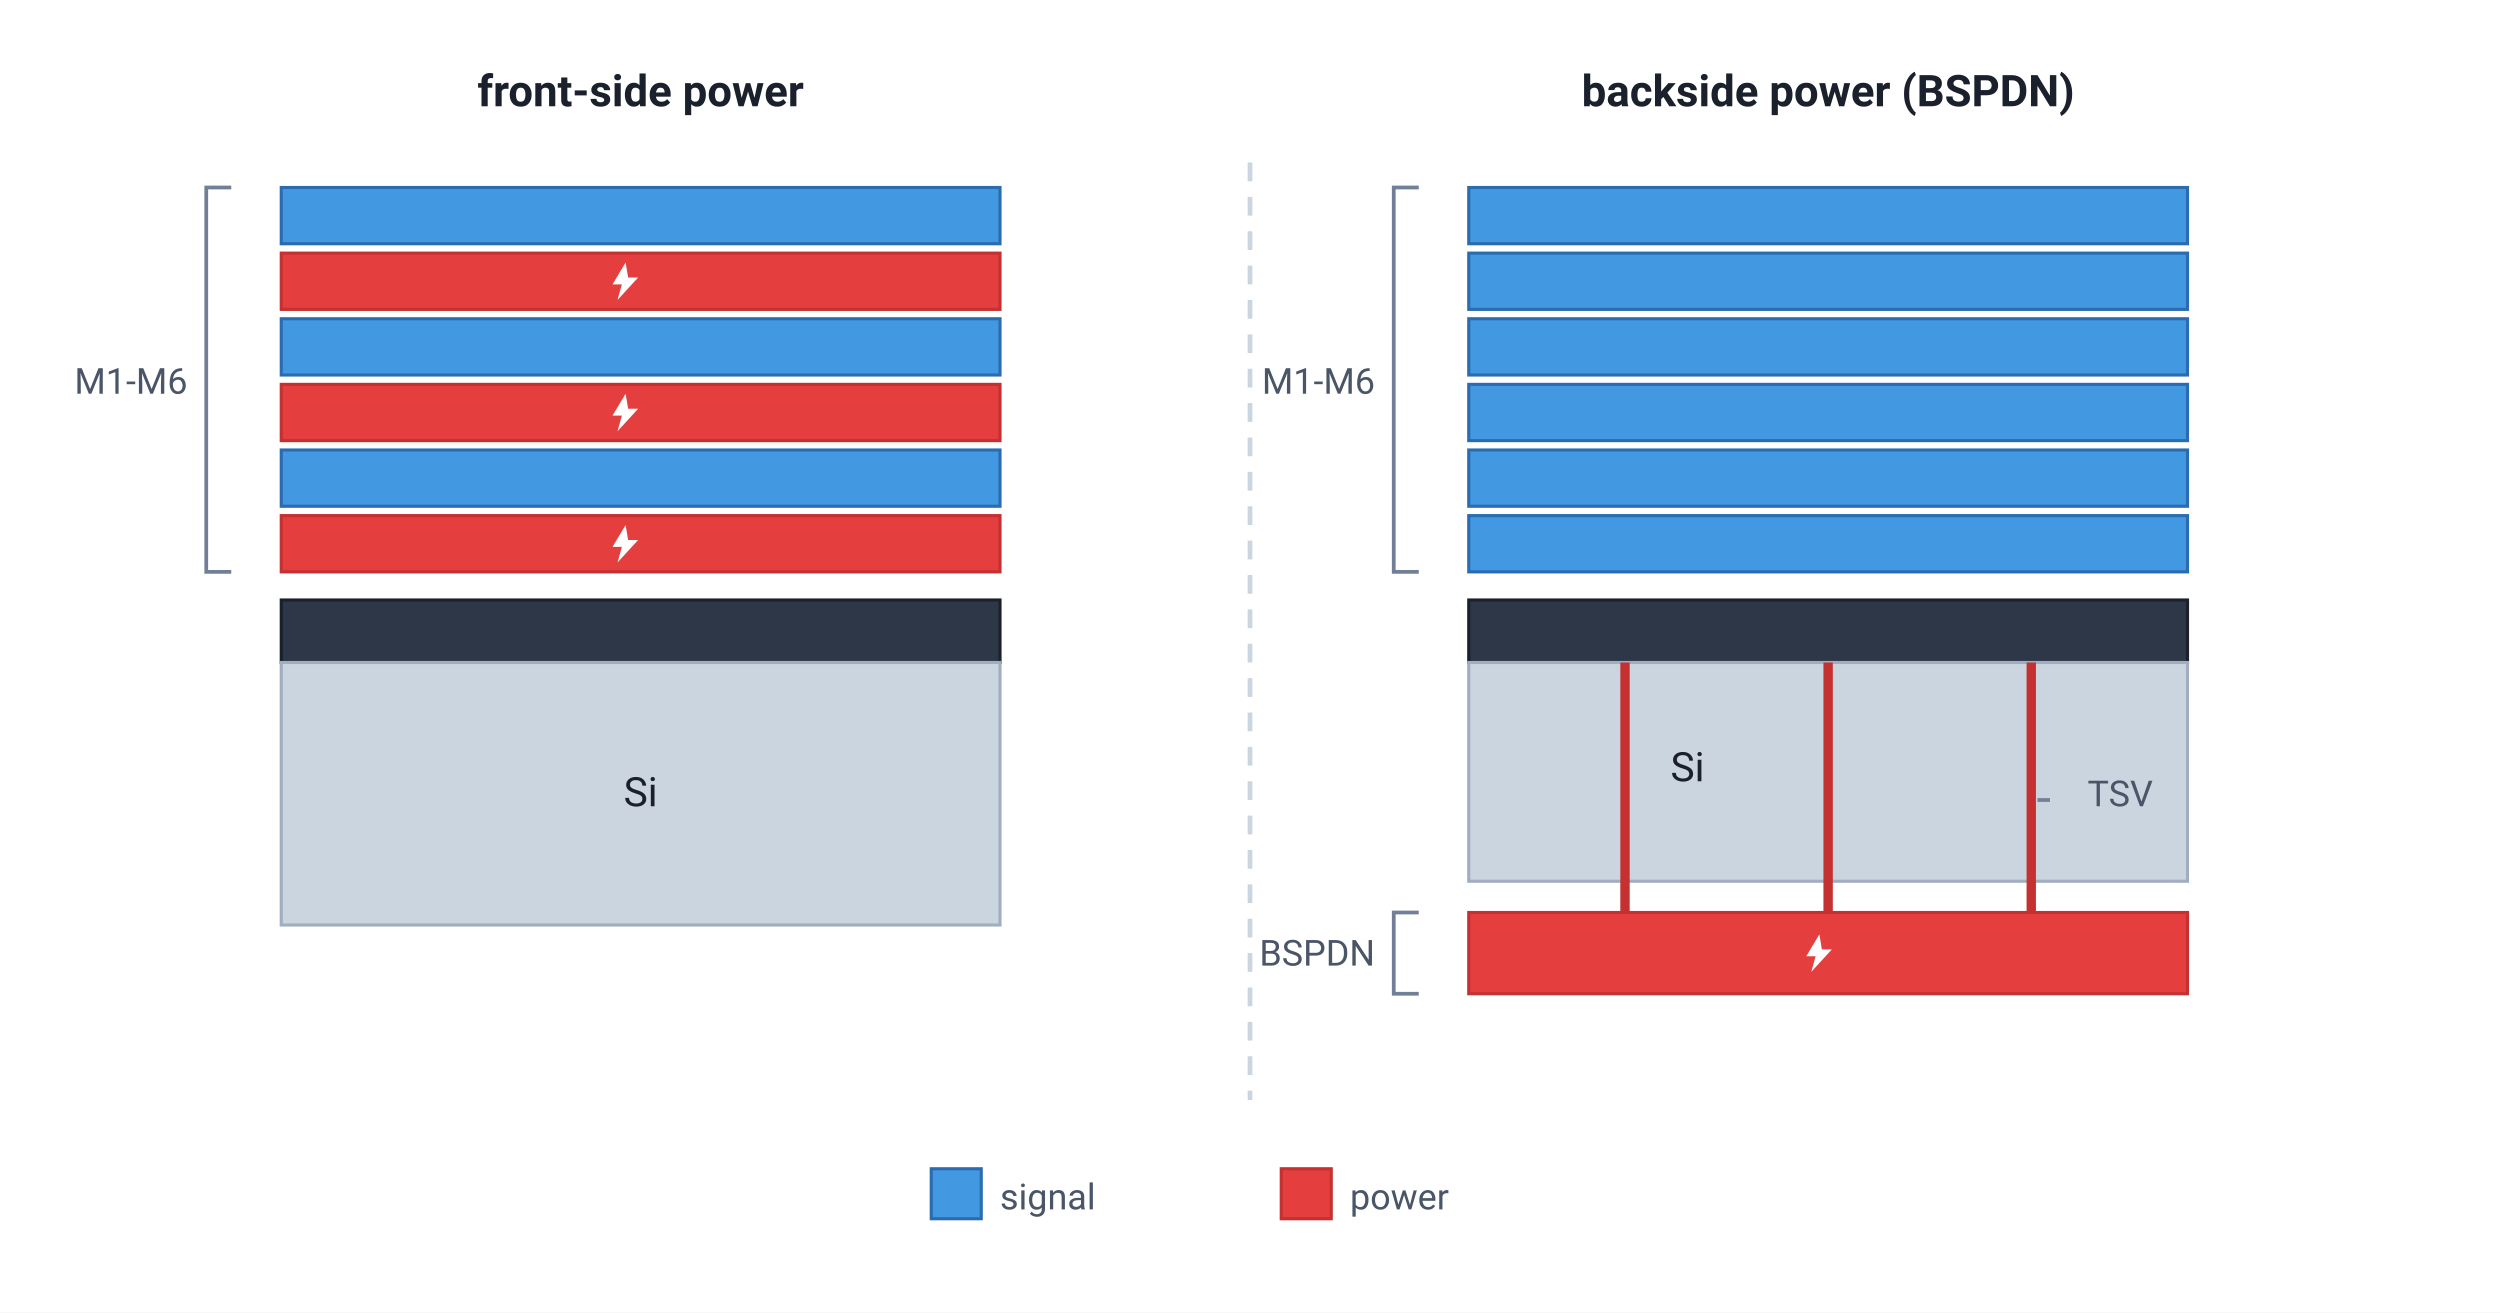
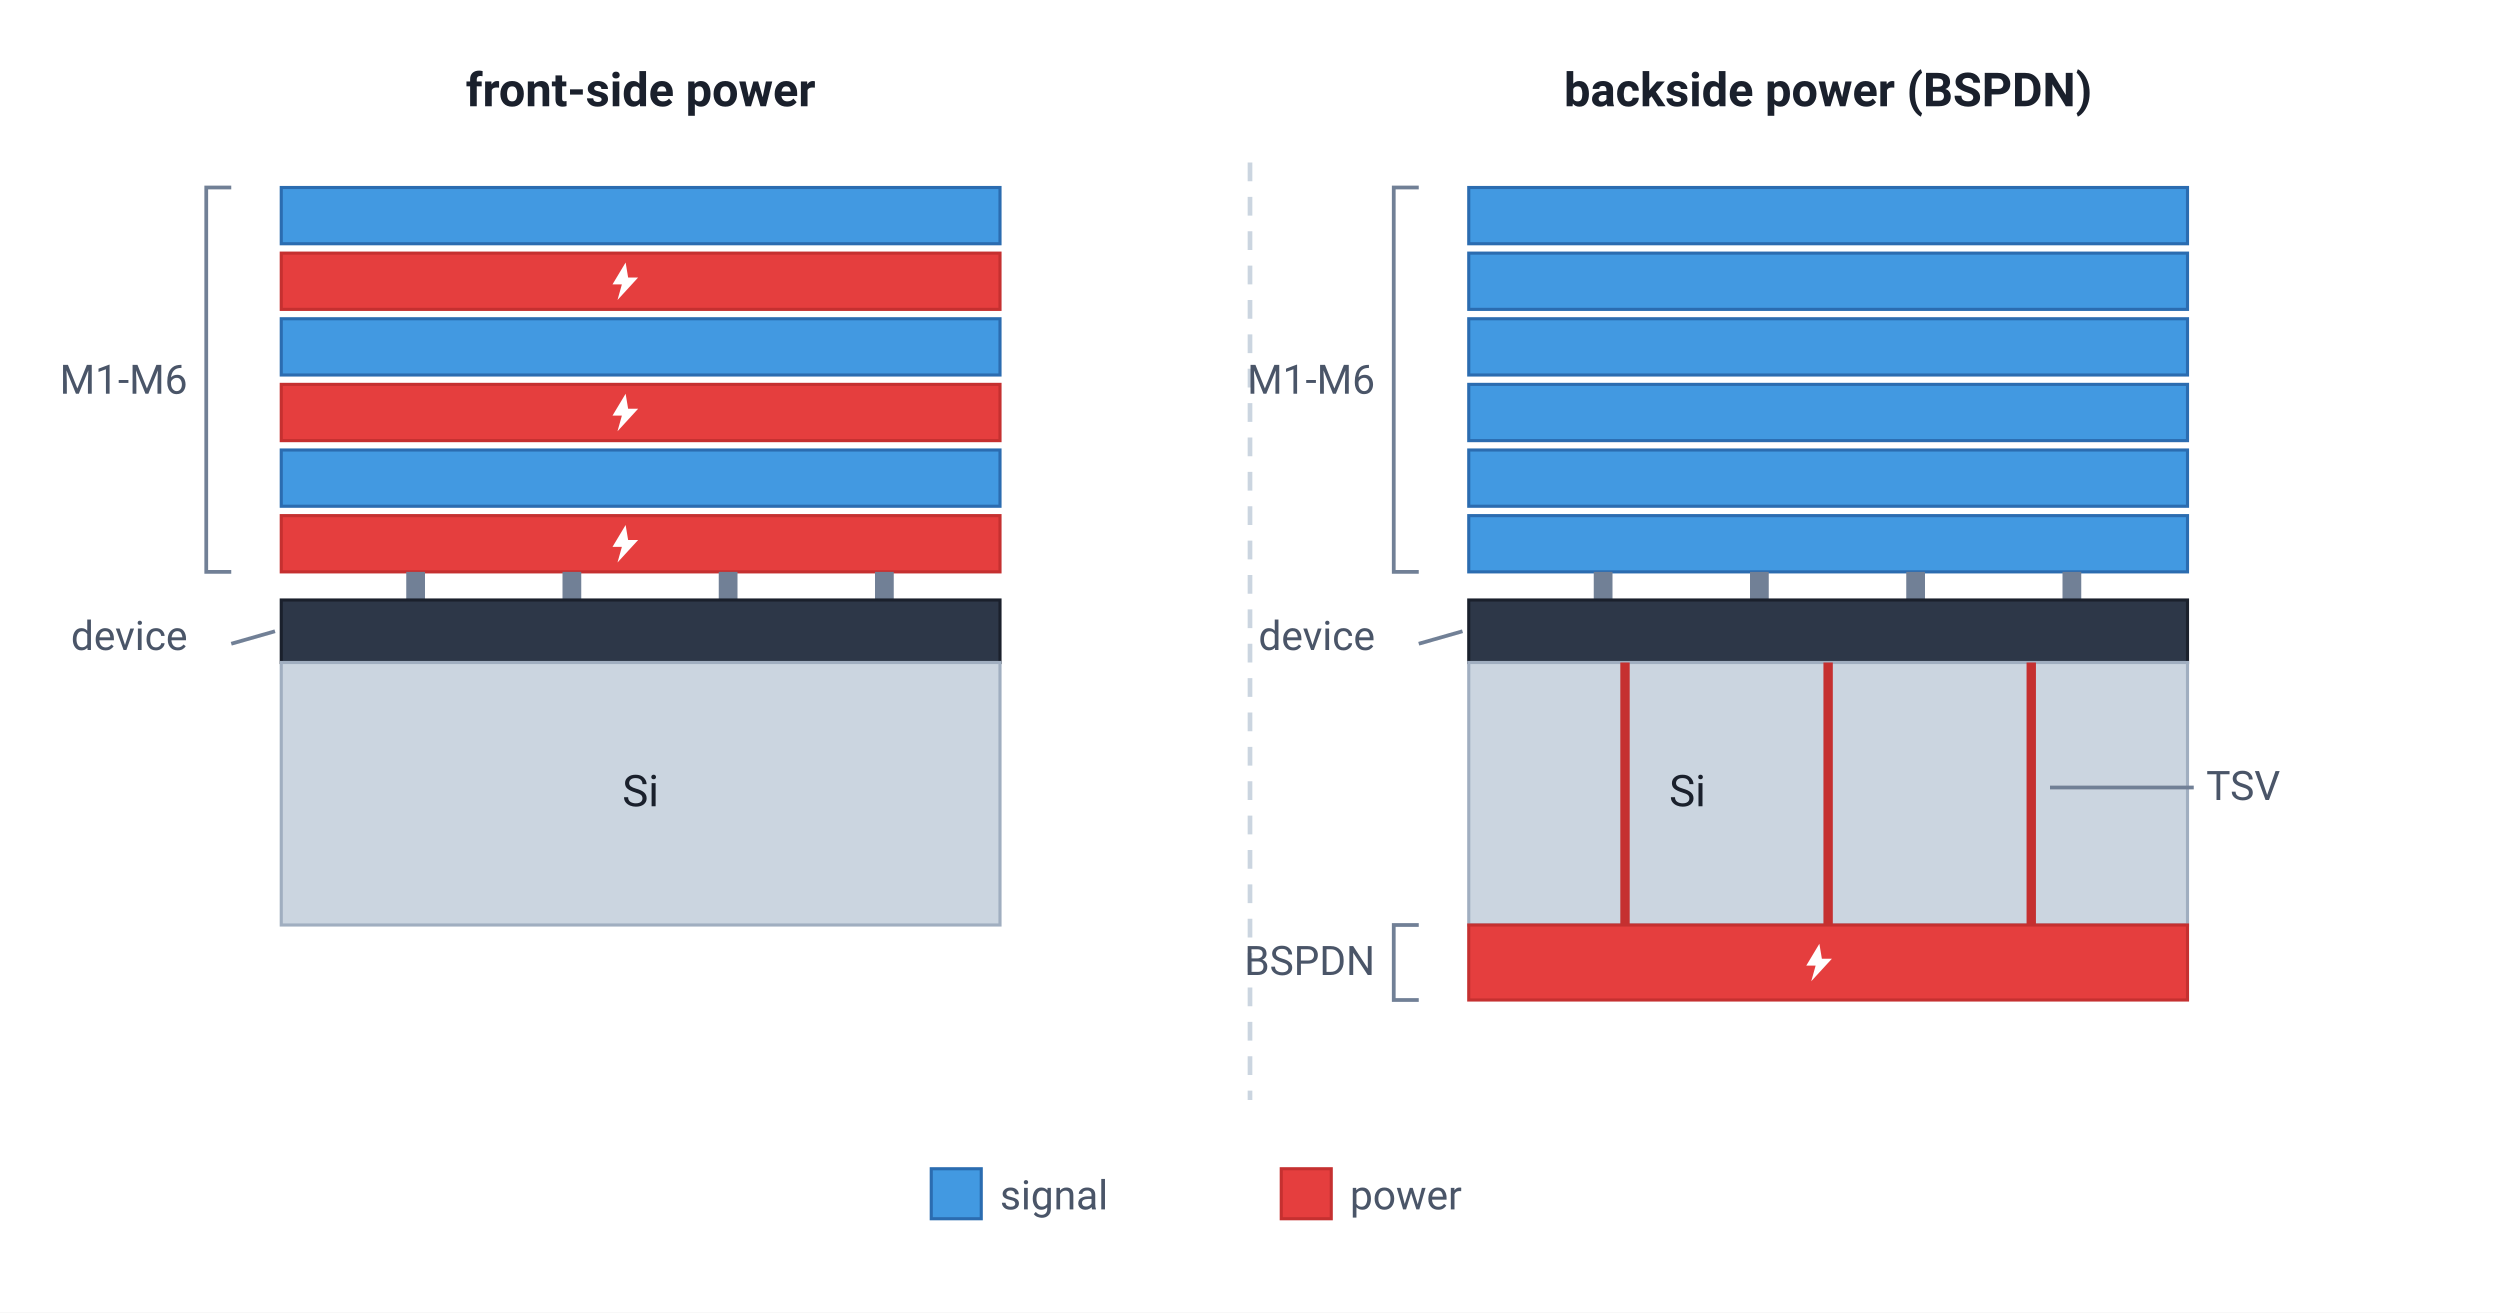
<svg xmlns="http://www.w3.org/2000/svg" width="800" height="420" viewBox="0 0 800 420" role="img">
  <rect width="800" height="420" fill="#ffffff" />
  <defs>
    <g id="bolt">
      <path d="M4.2,0 L0,7 L3,7 L1.6,12 L8.2,4.8 L5,4.8 Z" fill="#ffffff" />
    </g>
  </defs>
  <style>
-     .lbl { font: 13px system-ui, -apple-system, "Segoe UI", Roboto, sans-serif; fill: #1a202c; }
-     .note { font: 11.5px system-ui, -apple-system, "Segoe UI", Roboto, sans-serif; fill: #4a5568; }
-     .head { font: 600 14px system-ui, -apple-system, "Segoe UI", Roboto, sans-serif; fill: #1a202c; }
+     .lbl { font: 14px system-ui, -apple-system, "Segoe UI", Roboto, sans-serif; fill: #1a202c; }
+     .note { font: 13px system-ui, -apple-system, "Segoe UI", Roboto, sans-serif; fill: #4a5568; }
+     .head { font: 600 15px system-ui, -apple-system, "Segoe UI", Roboto, sans-serif; fill: #1a202c; }
    .sig { fill: #4299e1; stroke: #2b6cb0; stroke-width: 1; }
    .pwr { fill: #e53e3e; stroke: #c53030; stroke-width: 1; }
    .dev { fill: #2d3748; stroke: #1a202c; stroke-width: 1; }
    .si { fill: #cbd5e0; stroke: #a0aec0; stroke-width: 1; }
+     .ct { fill: #718096; }
    .via { stroke: #c53030; stroke-width: 3; fill: none; }
    .bracket { stroke: #718096; stroke-width: 1.2; fill: none; }
    .divider { stroke: #cbd5e0; stroke-width: 1.5; stroke-dasharray: 6 5; }
  </style>
  <text class="head" x="205" y="34" text-anchor="middle">front-side power</text>
  <text class="head" x="585" y="34" text-anchor="middle">backside power (BSPDN)</text>
  <line class="divider" x1="400" y1="52" x2="400" y2="352" />
  <rect class="sig" x="90" y="60" width="230" height="18" />
  <rect class="pwr" x="90" y="81" width="230" height="18" />
  <use href="#bolt" x="196" y="84" />
  <rect class="sig" x="90" y="102" width="230" height="18" />
  <rect class="pwr" x="90" y="123" width="230" height="18" />
  <use href="#bolt" x="196" y="126" />
  <rect class="sig" x="90" y="144" width="230" height="18" />
  <rect class="pwr" x="90" y="165" width="230" height="18" />
  <use href="#bolt" x="196" y="168" />
+   <rect class="ct" x="130" y="183" width="6" height="9" />
+   <rect class="ct" x="180" y="183" width="6" height="9" />
+   <rect class="ct" x="230" y="183" width="6" height="9" />
+   <rect class="ct" x="280" y="183" width="6" height="9" />
  <rect class="dev" x="90" y="192" width="230" height="20" />
  <rect class="si" x="90" y="212" width="230" height="84" />
  <text class="lbl" x="205" y="258" text-anchor="middle">Si</text>
  <path class="bracket" d="M74,60 L66,60 L66,183 L74,183" />
  <text class="note" x="60" y="126" text-anchor="end">M1-M6</text>
+   <path class="bracket" d="M74,206 L88,202" />
+   <text class="note" x="60" y="208" text-anchor="end">device</text>
  <rect class="sig" x="470" y="60" width="230" height="18" />
  <rect class="sig" x="470" y="81" width="230" height="18" />
  <rect class="sig" x="470" y="102" width="230" height="18" />
  <rect class="sig" x="470" y="123" width="230" height="18" />
  <rect class="sig" x="470" y="144" width="230" height="18" />
  <rect class="sig" x="470" y="165" width="230" height="18" />
+   <rect class="ct" x="510" y="183" width="6" height="9" />
+   <rect class="ct" x="560" y="183" width="6" height="9" />
+   <rect class="ct" x="610" y="183" width="6" height="9" />
+   <rect class="ct" x="660" y="183" width="6" height="9" />
+   <rect class="dev" x="470" y="192" width="230" height="20" />
+   <rect class="si" x="470" y="212" width="230" height="84" />
+   <text class="lbl" x="540" y="258" text-anchor="middle">Si</text>
  <path class="bracket" d="M454,60 L446,60 L446,183 L454,183" />
  <text class="note" x="440" y="126" text-anchor="end">M1-M6</text>
-   <rect class="dev" x="470" y="192" width="230" height="20" />
-   <rect class="si" x="470" y="212" width="230" height="70" />
-   <text class="lbl" x="540" y="250" text-anchor="middle">Si</text>
-   <path class="via" d="M520,292 L520,212" />
-   <path class="via" d="M585,292 L585,212" />
-   <path class="via" d="M650,292 L650,212" />
-   <text class="note" x="668" y="258">TSV</text>
-   <line class="bracket" x1="656" y1="256" x2="652" y2="256" />
-   <rect class="pwr" x="470" y="292" width="230" height="26" />
-   <use href="#bolt" x="578" y="299" />
-   <path class="bracket" d="M454,292 L446,292 L446,318 L454,318" />
-   <text class="note" x="440" y="309" text-anchor="end">BSPDN</text>
+   <path class="bracket" d="M454,206 L468,202" />
+   <text class="note" x="440" y="208" text-anchor="end">device</text>
+   <path class="via" d="M520,296 L520,212" />
+   <path class="via" d="M585,296 L585,212" />
+   <path class="via" d="M650,296 L650,212" />
+   <text class="note" x="706" y="256">TSV</text>
+   <line class="bracket" x1="702" y1="252" x2="656" y2="252" />
+   <rect class="pwr" x="470" y="296" width="230" height="24" />
+   <use href="#bolt" x="578" y="302" />
+   <path class="bracket" d="M454,296 L446,296 L446,320 L454,320" />
+   <text class="note" x="440" y="312" text-anchor="end">BSPDN</text>
  <rect class="sig" x="298" y="374" width="16" height="16" />
  <text class="note" x="320" y="387">signal</text>
  <rect class="pwr" x="410" y="374" width="16" height="16" />
  <text class="note" x="432" y="387">power</text>
</svg>
